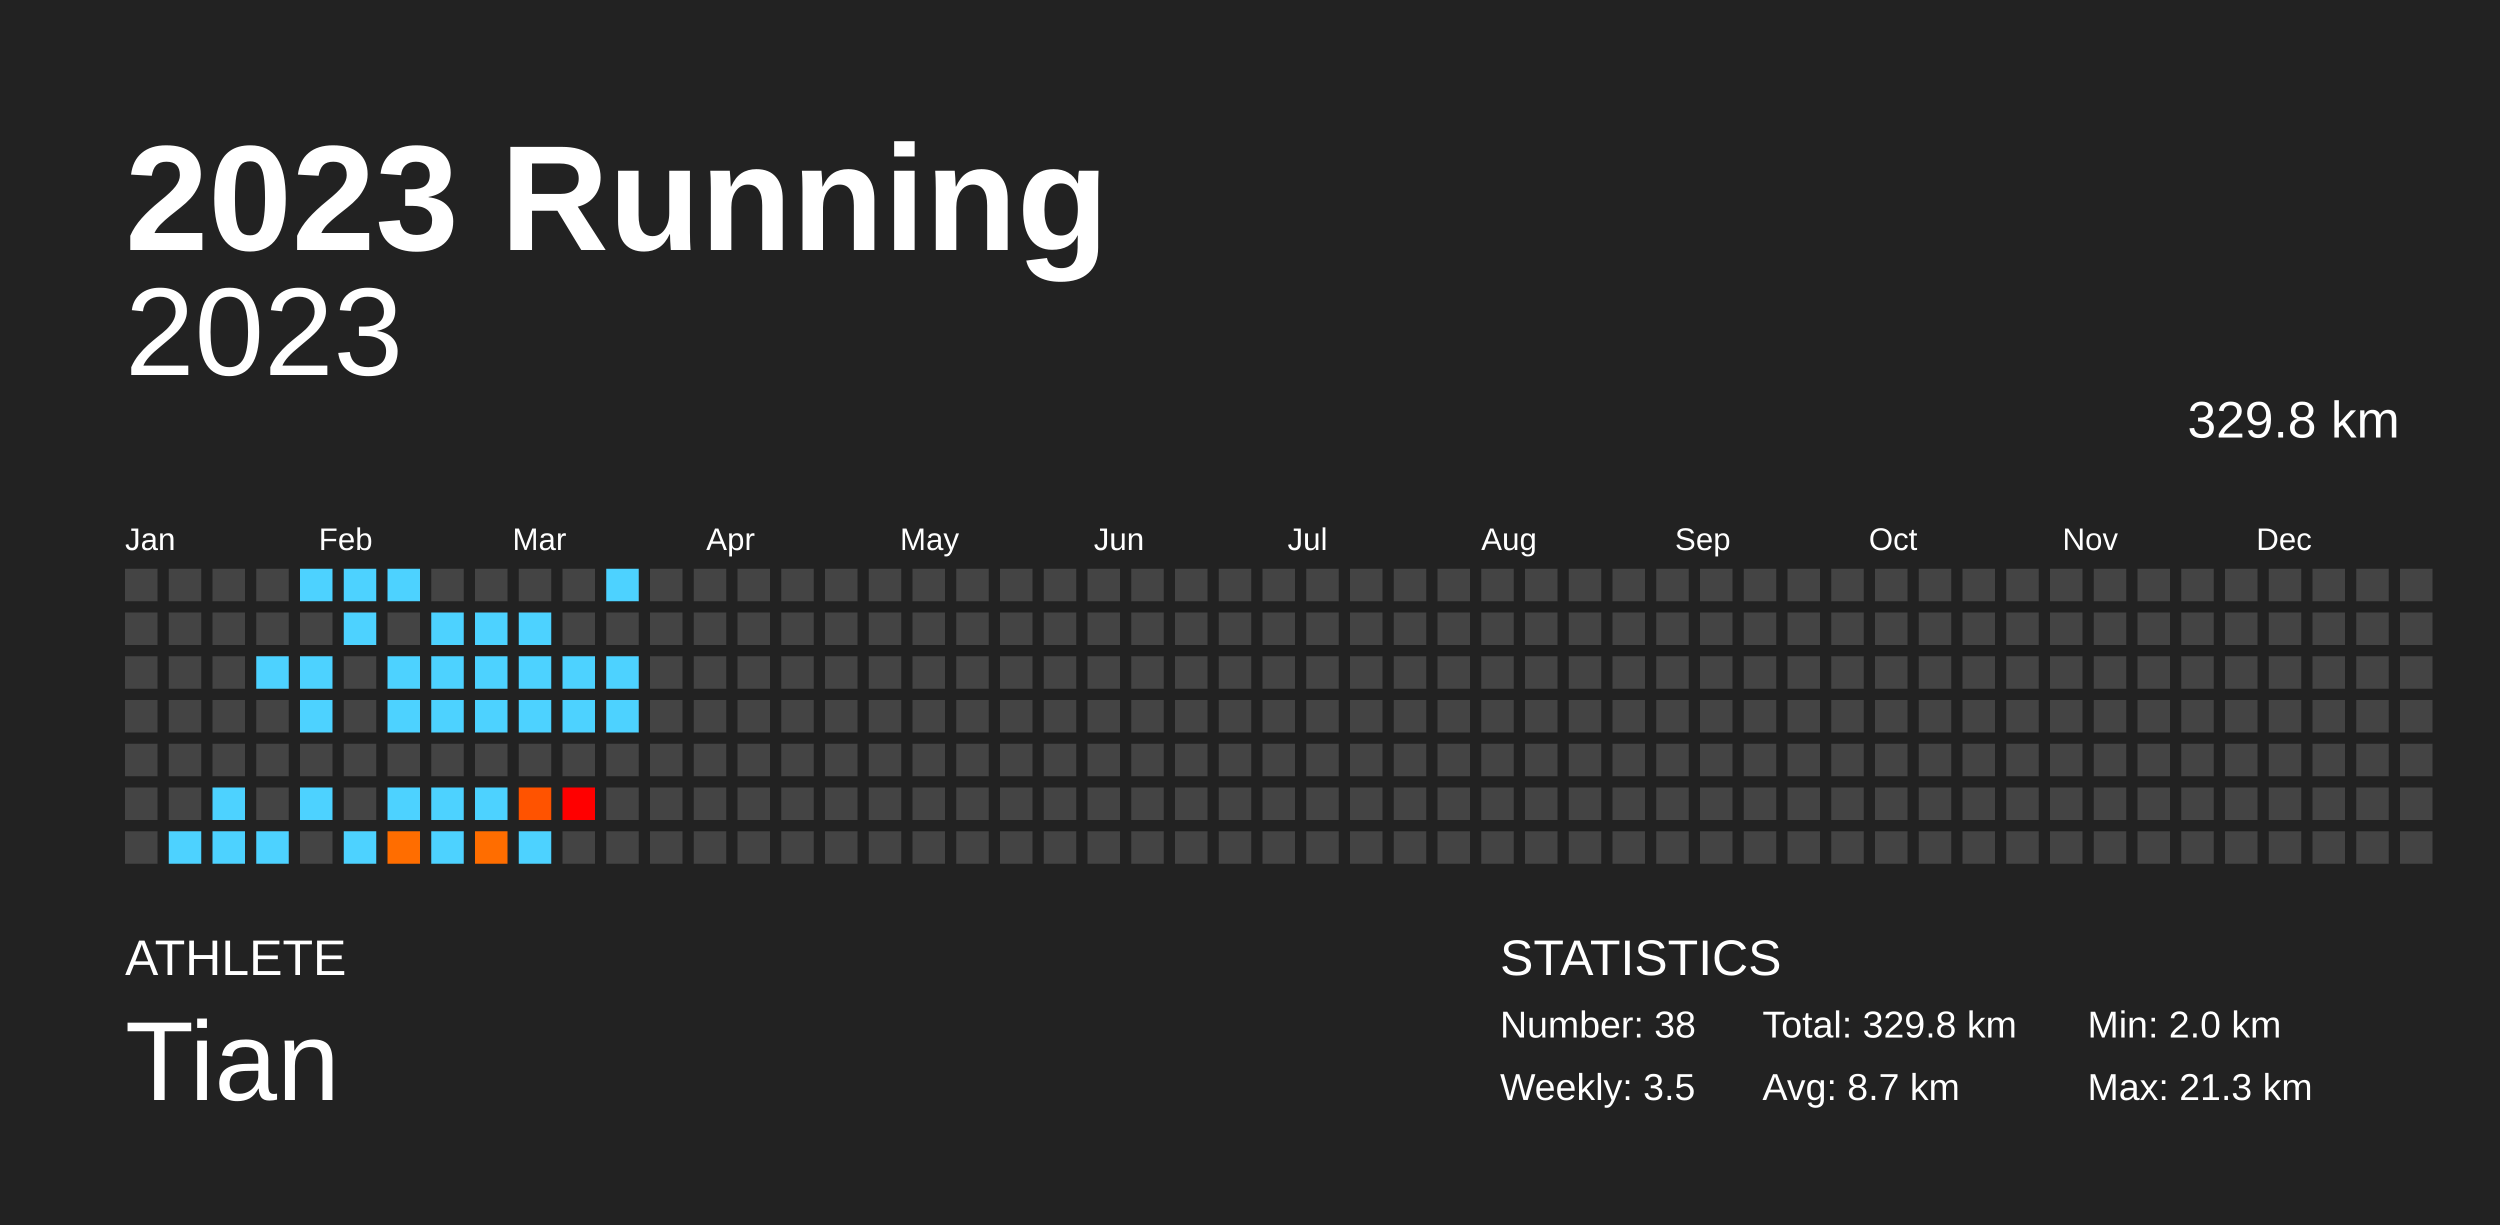
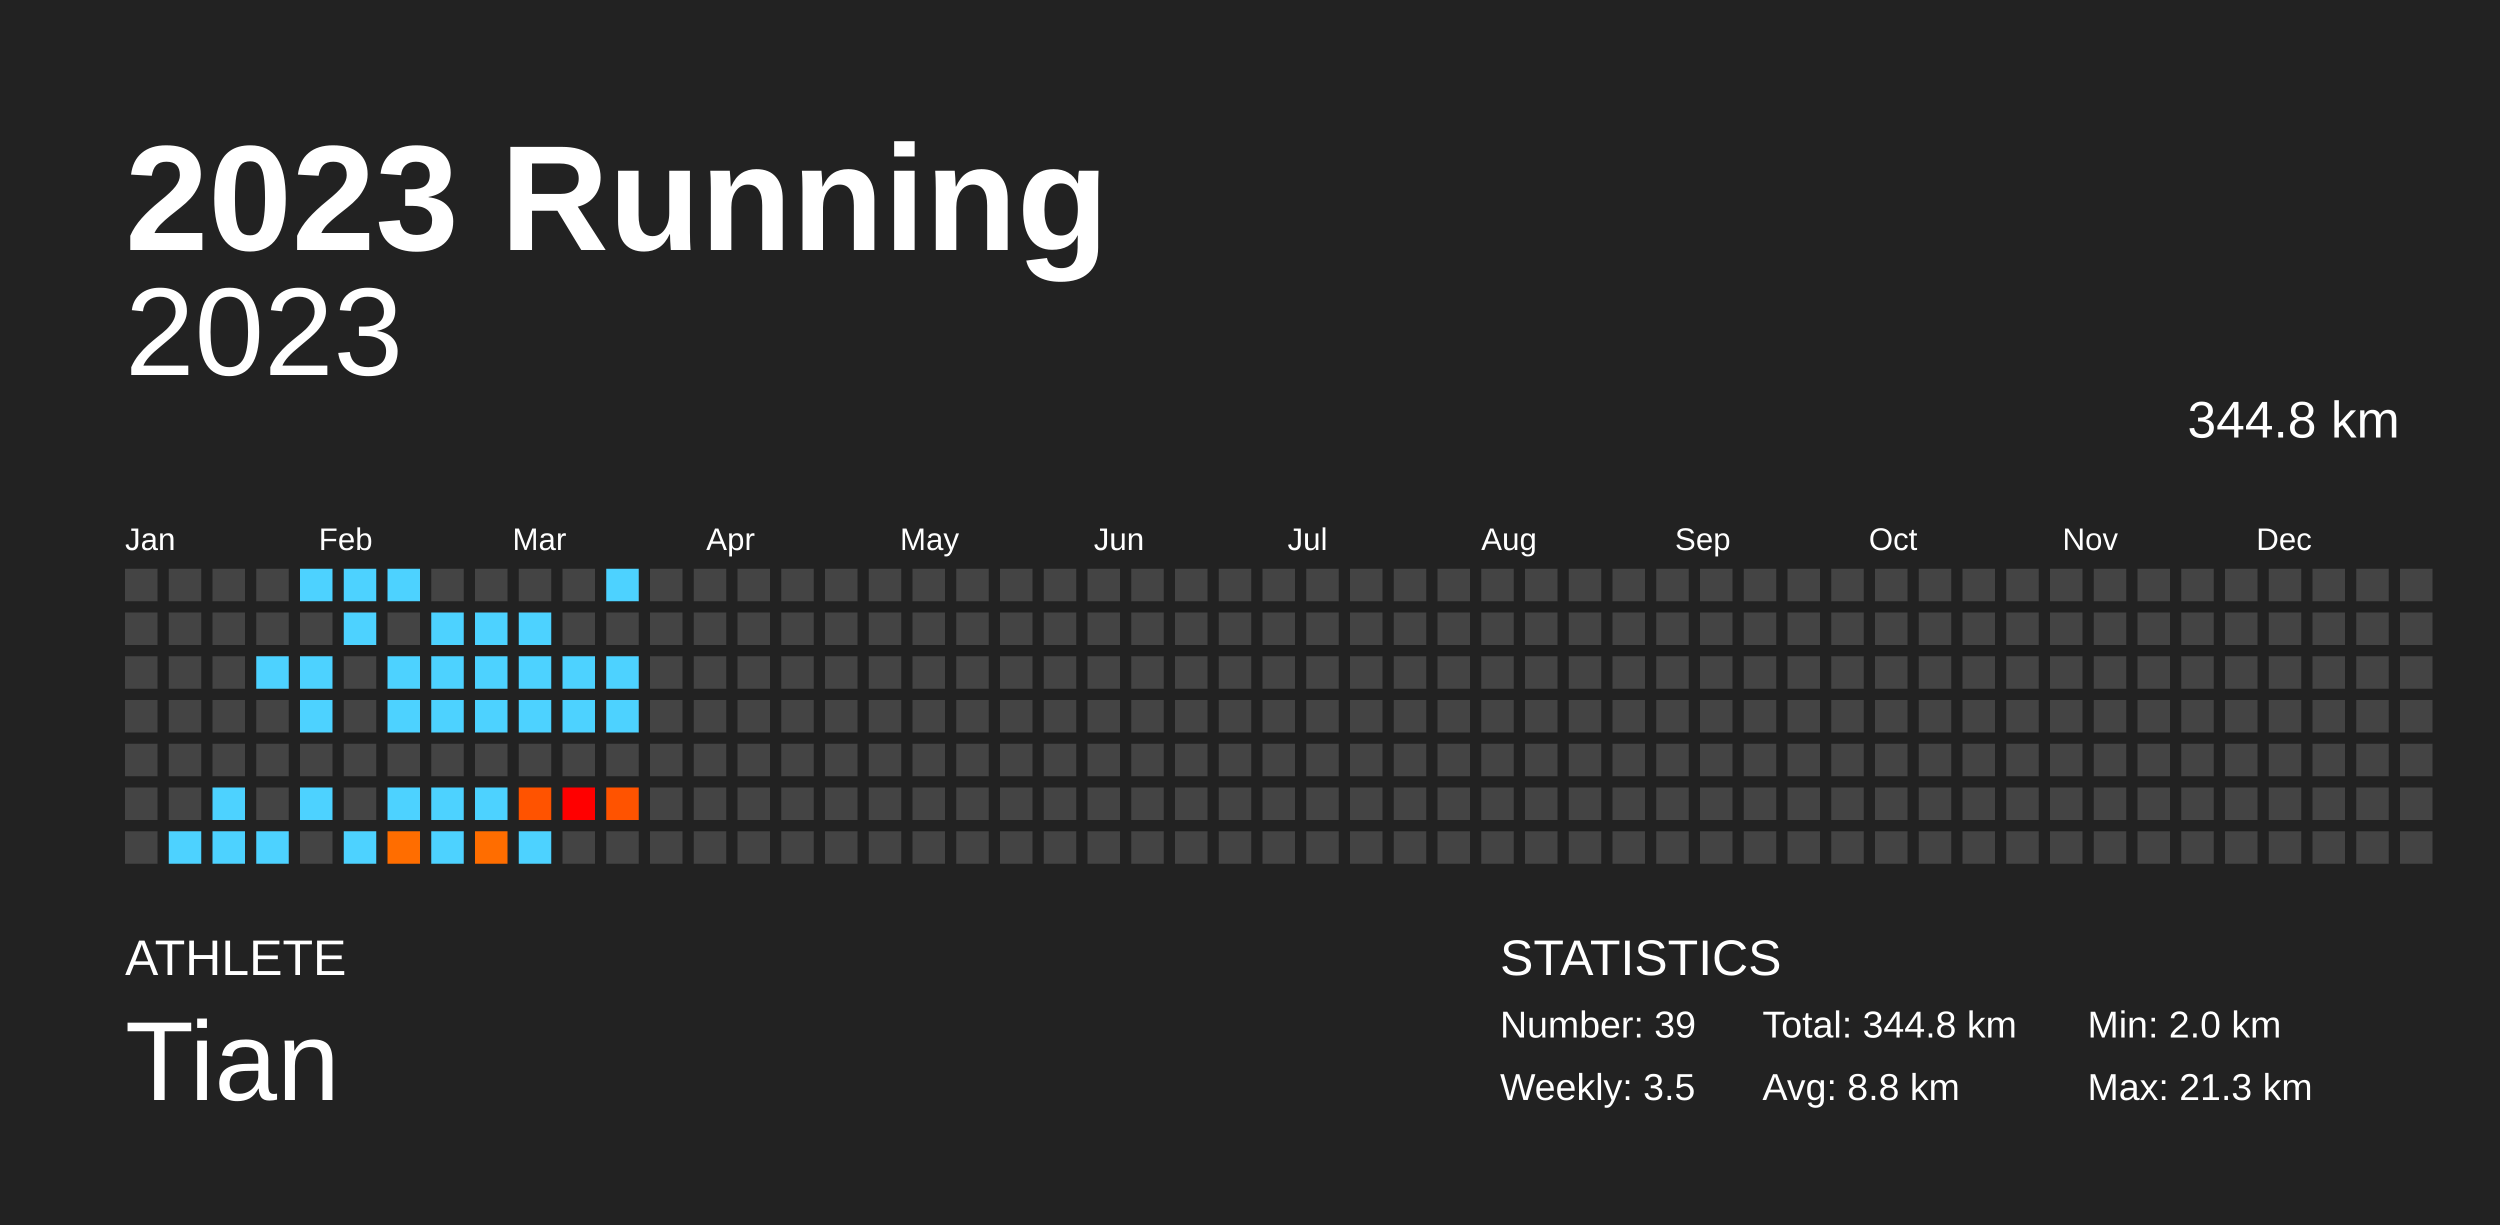
<svg xmlns="http://www.w3.org/2000/svg" baseProfile="full" height="98mm" version="1.1" viewBox="0,0,200,98" width="200mm">
  <defs />
  <rect fill="#222222" height="98" width="200" x="0" y="0" />
  <text fill="#FFFFFF" style="font-size:12px; font-family:Arial; font-weight:bold;" x="10" y="20">2023 Running</text>
  <text fill="#FFFFFF" style="font-size:4px; font-family:Arial" x="10" y="78">ATHLETE</text>
  <text fill="#FFFFFF" style="font-size:9px; font-family:Arial" x="10" y="88">Tian</text>
  <text fill="#FFFFFF" style="font-size:4px; font-family:Arial" x="120" y="78">STATISTICS</text>
-   <text fill="#FFFFFF" style="font-size:3px; font-family:Arial" x="120" y="83">Number: 38</text>
+   <text fill="#FFFFFF" style="font-size:3px; font-family:Arial" x="120" y="83">Number: 39</text>
  <text fill="#FFFFFF" style="font-size:3px; font-family:Arial" x="120" y="88">Weekly: 3.5</text>
-   <text fill="#FFFFFF" style="font-size:3px; font-family:Arial" x="141" y="83">Total: 329.8 km</text>
-   <text fill="#FFFFFF" style="font-size:3px; font-family:Arial" x="141" y="88">Avg: 8.7 km</text>
+   <text fill="#FFFFFF" style="font-size:3px; font-family:Arial" x="141" y="83">Total: 344.8 km</text>
+   <text fill="#FFFFFF" style="font-size:3px; font-family:Arial" x="141" y="88">Avg: 8.8 km</text>
  <text fill="#FFFFFF" style="font-size:3px; font-family:Arial" x="167" y="83">Min: 2.0 km</text>
  <text fill="#FFFFFF" style="font-size:3px; font-family:Arial" x="167" y="88">Max: 21.3 km</text>
  <text alignment-baseline="hanging" fill="#FFFFFF" style="font-size:10.0px; font-family:Arial;" x="10" y="30">2023</text>
-   <text alignment-baseline="hanging" fill="#FFFFFF" style="font-size:4.125px; font-family:Arial;" x="175" y="35">329.8 km</text>
+   <text alignment-baseline="hanging" fill="#FFFFFF" style="font-size:4.125px; font-family:Arial;" x="175" y="35">344.8 km</text>
  <text fill="#FFFFFF" style="font-size:2.5px; font-family:Arial" x="10.0" y="44">Jan</text>
  <text fill="#FFFFFF" style="font-size:2.5px; font-family:Arial" x="25.5" y="44">Feb</text>
  <text fill="#FFFFFF" style="font-size:2.5px; font-family:Arial" x="41.0" y="44">Mar</text>
  <text fill="#FFFFFF" style="font-size:2.5px; font-family:Arial" x="56.5" y="44">Apr</text>
  <text fill="#FFFFFF" style="font-size:2.5px; font-family:Arial" x="72.0" y="44">May</text>
  <text fill="#FFFFFF" style="font-size:2.5px; font-family:Arial" x="87.5" y="44">Jun</text>
  <text fill="#FFFFFF" style="font-size:2.5px; font-family:Arial" x="103.0" y="44">Jul</text>
  <text fill="#FFFFFF" style="font-size:2.5px; font-family:Arial" x="118.5" y="44">Aug</text>
  <text fill="#FFFFFF" style="font-size:2.5px; font-family:Arial" x="134.0" y="44">Sep</text>
  <text fill="#FFFFFF" style="font-size:2.5px; font-family:Arial" x="149.5" y="44">Oct</text>
  <text fill="#FFFFFF" style="font-size:2.5px; font-family:Arial" x="165.0" y="44">Nov</text>
  <text fill="#FFFFFF" style="font-size:2.5px; font-family:Arial" x="180.5" y="44">Dec</text>
  <rect fill="#444444" height="2.6" width="2.6" x="10.0" y="45.5" />
  <rect fill="#444444" height="2.6" width="2.6" x="10.0" y="49.0" />
  <rect fill="#444444" height="2.6" width="2.6" x="10.0" y="52.5" />
  <rect fill="#444444" height="2.6" width="2.6" x="10.0" y="56.0" />
  <rect fill="#444444" height="2.6" width="2.6" x="10.0" y="59.5" />
  <rect fill="#444444" height="2.6" width="2.6" x="10.0" y="63.0" />
  <rect fill="#444444" height="2.6" width="2.6" x="10.0" y="66.5" />
  <rect fill="#444444" height="2.6" width="2.6" x="13.5" y="45.5" />
  <rect fill="#444444" height="2.6" width="2.6" x="13.5" y="49.0" />
  <rect fill="#444444" height="2.6" width="2.6" x="13.5" y="52.5" />
  <rect fill="#444444" height="2.6" width="2.6" x="13.5" y="56.0" />
  <rect fill="#444444" height="2.6" width="2.6" x="13.5" y="59.5" />
  <rect fill="#444444" height="2.6" width="2.6" x="13.5" y="63.0" />
  <rect fill="#4dd2ff" height="2.6" width="2.6" x="13.5" y="66.5" />
  <rect fill="#444444" height="2.6" width="2.6" x="17.0" y="45.5" />
  <rect fill="#444444" height="2.6" width="2.6" x="17.0" y="49.0" />
  <rect fill="#444444" height="2.6" width="2.6" x="17.0" y="52.5" />
  <rect fill="#444444" height="2.6" width="2.6" x="17.0" y="56.0" />
  <rect fill="#444444" height="2.6" width="2.6" x="17.0" y="59.5" />
  <rect fill="#4dd2ff" height="2.6" width="2.6" x="17.0" y="63.0" />
  <rect fill="#4dd2ff" height="2.6" width="2.6" x="17.0" y="66.5" />
  <rect fill="#444444" height="2.6" width="2.6" x="20.5" y="45.5" />
  <rect fill="#444444" height="2.6" width="2.6" x="20.5" y="49.0" />
  <rect fill="#4dd2ff" height="2.6" width="2.6" x="20.5" y="52.5" />
  <rect fill="#444444" height="2.6" width="2.6" x="20.5" y="56.0" />
  <rect fill="#444444" height="2.6" width="2.6" x="20.5" y="59.5" />
  <rect fill="#444444" height="2.6" width="2.6" x="20.5" y="63.0" />
  <rect fill="#4dd2ff" height="2.6" width="2.6" x="20.5" y="66.5" />
  <rect fill="#4dd2ff" height="2.6" width="2.6" x="24.0" y="45.5" />
  <rect fill="#444444" height="2.6" width="2.6" x="24.0" y="49.0" />
  <rect fill="#4dd2ff" height="2.6" width="2.6" x="24.0" y="52.5" />
  <rect fill="#4dd2ff" height="2.6" width="2.6" x="24.0" y="56.0" />
  <rect fill="#444444" height="2.6" width="2.6" x="24.0" y="59.5" />
  <rect fill="#4dd2ff" height="2.6" width="2.6" x="24.0" y="63.0" />
  <rect fill="#444444" height="2.6" width="2.6" x="24.0" y="66.5" />
  <rect fill="#4dd2ff" height="2.6" width="2.6" x="27.5" y="45.5" />
  <rect fill="#4dd2ff" height="2.6" width="2.6" x="27.5" y="49.0" />
  <rect fill="#444444" height="2.6" width="2.6" x="27.5" y="52.5" />
  <rect fill="#444444" height="2.6" width="2.6" x="27.5" y="56.0" />
  <rect fill="#444444" height="2.6" width="2.6" x="27.5" y="59.5" />
  <rect fill="#444444" height="2.6" width="2.6" x="27.5" y="63.0" />
  <rect fill="#4dd2ff" height="2.6" width="2.6" x="27.5" y="66.5" />
  <rect fill="#4dd2ff" height="2.6" width="2.6" x="31.0" y="45.5" />
  <rect fill="#444444" height="2.6" width="2.6" x="31.0" y="49.0" />
  <rect fill="#4dd2ff" height="2.6" width="2.6" x="31.0" y="52.5" />
  <rect fill="#4dd2ff" height="2.6" width="2.6" x="31.0" y="56.0" />
  <rect fill="#444444" height="2.6" width="2.6" x="31.0" y="59.5" />
  <rect fill="#4dd2ff" height="2.6" width="2.6" x="31.0" y="63.0" />
  <rect fill="#ff6d00" height="2.6" width="2.6" x="31.0" y="66.5" />
  <rect fill="#444444" height="2.6" width="2.6" x="34.5" y="45.5" />
  <rect fill="#4dd2ff" height="2.6" width="2.6" x="34.5" y="49.0" />
  <rect fill="#4dd2ff" height="2.6" width="2.6" x="34.5" y="52.5" />
  <rect fill="#4dd2ff" height="2.6" width="2.6" x="34.5" y="56.0" />
  <rect fill="#444444" height="2.6" width="2.6" x="34.5" y="59.5" />
  <rect fill="#4dd2ff" height="2.6" width="2.6" x="34.5" y="63.0" />
  <rect fill="#4dd2ff" height="2.6" width="2.6" x="34.5" y="66.5" />
  <rect fill="#444444" height="2.6" width="2.6" x="38.0" y="45.5" />
  <rect fill="#4dd2ff" height="2.6" width="2.6" x="38.0" y="49.0" />
  <rect fill="#4dd2ff" height="2.6" width="2.6" x="38.0" y="52.5" />
  <rect fill="#4dd2ff" height="2.6" width="2.6" x="38.0" y="56.0" />
  <rect fill="#444444" height="2.6" width="2.6" x="38.0" y="59.5" />
  <rect fill="#4dd2ff" height="2.6" width="2.6" x="38.0" y="63.0" />
  <rect fill="#ff6d00" height="2.6" width="2.6" x="38.0" y="66.5" />
  <rect fill="#444444" height="2.6" width="2.6" x="41.5" y="45.5" />
  <rect fill="#4dd2ff" height="2.6" width="2.6" x="41.5" y="49.0" />
  <rect fill="#4dd2ff" height="2.6" width="2.6" x="41.5" y="52.5" />
  <rect fill="#4dd2ff" height="2.6" width="2.6" x="41.5" y="56.0" />
  <rect fill="#444444" height="2.6" width="2.6" x="41.5" y="59.5" />
  <rect fill="#ff5300" height="2.6" width="2.6" x="41.5" y="63.0" />
  <rect fill="#4dd2ff" height="2.6" width="2.6" x="41.5" y="66.5" />
  <rect fill="#444444" height="2.6" width="2.6" x="45.0" y="45.5" />
  <rect fill="#444444" height="2.6" width="2.6" x="45.0" y="49.0" />
  <rect fill="#4dd2ff" height="2.6" width="2.6" x="45.0" y="52.5" />
  <rect fill="#4dd2ff" height="2.6" width="2.6" x="45.0" y="56.0" />
  <rect fill="#444444" height="2.6" width="2.6" x="45.0" y="59.5" />
  <rect fill="red" height="2.6" width="2.6" x="45.0" y="63.0" />
  <rect fill="#444444" height="2.6" width="2.6" x="45.0" y="66.5" />
  <rect fill="#4dd2ff" height="2.6" width="2.6" x="48.5" y="45.5" />
  <rect fill="#444444" height="2.6" width="2.6" x="48.5" y="49.0" />
  <rect fill="#4dd2ff" height="2.6" width="2.6" x="48.5" y="52.5" />
  <rect fill="#4dd2ff" height="2.6" width="2.6" x="48.5" y="56.0" />
  <rect fill="#444444" height="2.6" width="2.6" x="48.5" y="59.5" />
-   <rect fill="#444444" height="2.6" width="2.6" x="48.5" y="63.0" />
+   <rect fill="#ff5300" height="2.6" width="2.6" x="48.5" y="63.0" />
  <rect fill="#444444" height="2.6" width="2.6" x="48.5" y="66.5" />
  <rect fill="#444444" height="2.6" width="2.6" x="52.0" y="45.5" />
  <rect fill="#444444" height="2.6" width="2.6" x="52.0" y="49.0" />
  <rect fill="#444444" height="2.6" width="2.6" x="52.0" y="52.5" />
  <rect fill="#444444" height="2.6" width="2.6" x="52.0" y="56.0" />
  <rect fill="#444444" height="2.6" width="2.6" x="52.0" y="59.5" />
  <rect fill="#444444" height="2.6" width="2.6" x="52.0" y="63.0" />
  <rect fill="#444444" height="2.6" width="2.6" x="52.0" y="66.5" />
  <rect fill="#444444" height="2.6" width="2.6" x="55.5" y="45.5" />
  <rect fill="#444444" height="2.6" width="2.6" x="55.5" y="49.0" />
  <rect fill="#444444" height="2.6" width="2.6" x="55.5" y="52.5" />
  <rect fill="#444444" height="2.6" width="2.6" x="55.5" y="56.0" />
  <rect fill="#444444" height="2.6" width="2.6" x="55.5" y="59.5" />
  <rect fill="#444444" height="2.6" width="2.6" x="55.5" y="63.0" />
  <rect fill="#444444" height="2.6" width="2.6" x="55.5" y="66.5" />
  <rect fill="#444444" height="2.6" width="2.6" x="59.0" y="45.5" />
  <rect fill="#444444" height="2.6" width="2.6" x="59.0" y="49.0" />
  <rect fill="#444444" height="2.6" width="2.6" x="59.0" y="52.5" />
  <rect fill="#444444" height="2.6" width="2.6" x="59.0" y="56.0" />
  <rect fill="#444444" height="2.6" width="2.6" x="59.0" y="59.5" />
  <rect fill="#444444" height="2.6" width="2.6" x="59.0" y="63.0" />
  <rect fill="#444444" height="2.6" width="2.6" x="59.0" y="66.5" />
  <rect fill="#444444" height="2.6" width="2.6" x="62.5" y="45.5" />
  <rect fill="#444444" height="2.6" width="2.6" x="62.5" y="49.0" />
  <rect fill="#444444" height="2.6" width="2.6" x="62.5" y="52.5" />
  <rect fill="#444444" height="2.6" width="2.6" x="62.5" y="56.0" />
  <rect fill="#444444" height="2.6" width="2.6" x="62.5" y="59.5" />
  <rect fill="#444444" height="2.6" width="2.6" x="62.5" y="63.0" />
  <rect fill="#444444" height="2.6" width="2.6" x="62.5" y="66.5" />
  <rect fill="#444444" height="2.6" width="2.6" x="66.0" y="45.5" />
  <rect fill="#444444" height="2.6" width="2.6" x="66.0" y="49.0" />
  <rect fill="#444444" height="2.6" width="2.6" x="66.0" y="52.5" />
  <rect fill="#444444" height="2.6" width="2.6" x="66.0" y="56.0" />
  <rect fill="#444444" height="2.6" width="2.6" x="66.0" y="59.5" />
  <rect fill="#444444" height="2.6" width="2.6" x="66.0" y="63.0" />
  <rect fill="#444444" height="2.6" width="2.6" x="66.0" y="66.5" />
  <rect fill="#444444" height="2.6" width="2.6" x="69.5" y="45.5" />
  <rect fill="#444444" height="2.6" width="2.6" x="69.5" y="49.0" />
  <rect fill="#444444" height="2.6" width="2.6" x="69.5" y="52.5" />
  <rect fill="#444444" height="2.6" width="2.6" x="69.5" y="56.0" />
  <rect fill="#444444" height="2.6" width="2.6" x="69.5" y="59.5" />
  <rect fill="#444444" height="2.6" width="2.6" x="69.5" y="63.0" />
  <rect fill="#444444" height="2.6" width="2.6" x="69.5" y="66.5" />
  <rect fill="#444444" height="2.6" width="2.6" x="73.0" y="45.5" />
  <rect fill="#444444" height="2.6" width="2.6" x="73.0" y="49.0" />
  <rect fill="#444444" height="2.6" width="2.6" x="73.0" y="52.5" />
  <rect fill="#444444" height="2.6" width="2.6" x="73.0" y="56.0" />
  <rect fill="#444444" height="2.6" width="2.6" x="73.0" y="59.5" />
  <rect fill="#444444" height="2.6" width="2.6" x="73.0" y="63.0" />
  <rect fill="#444444" height="2.6" width="2.6" x="73.0" y="66.5" />
  <rect fill="#444444" height="2.6" width="2.6" x="76.5" y="45.5" />
  <rect fill="#444444" height="2.6" width="2.6" x="76.5" y="49.0" />
  <rect fill="#444444" height="2.6" width="2.6" x="76.5" y="52.5" />
  <rect fill="#444444" height="2.6" width="2.6" x="76.5" y="56.0" />
  <rect fill="#444444" height="2.6" width="2.6" x="76.5" y="59.5" />
  <rect fill="#444444" height="2.6" width="2.6" x="76.5" y="63.0" />
  <rect fill="#444444" height="2.6" width="2.6" x="76.5" y="66.5" />
  <rect fill="#444444" height="2.6" width="2.6" x="80.0" y="45.5" />
  <rect fill="#444444" height="2.6" width="2.6" x="80.0" y="49.0" />
  <rect fill="#444444" height="2.6" width="2.6" x="80.0" y="52.5" />
  <rect fill="#444444" height="2.6" width="2.6" x="80.0" y="56.0" />
  <rect fill="#444444" height="2.6" width="2.6" x="80.0" y="59.5" />
  <rect fill="#444444" height="2.6" width="2.6" x="80.0" y="63.0" />
  <rect fill="#444444" height="2.6" width="2.6" x="80.0" y="66.5" />
  <rect fill="#444444" height="2.6" width="2.6" x="83.5" y="45.5" />
  <rect fill="#444444" height="2.6" width="2.6" x="83.5" y="49.0" />
  <rect fill="#444444" height="2.6" width="2.6" x="83.5" y="52.5" />
  <rect fill="#444444" height="2.6" width="2.6" x="83.5" y="56.0" />
  <rect fill="#444444" height="2.6" width="2.6" x="83.5" y="59.5" />
  <rect fill="#444444" height="2.6" width="2.6" x="83.5" y="63.0" />
  <rect fill="#444444" height="2.6" width="2.6" x="83.5" y="66.5" />
  <rect fill="#444444" height="2.6" width="2.6" x="87.0" y="45.5" />
  <rect fill="#444444" height="2.6" width="2.6" x="87.0" y="49.0" />
  <rect fill="#444444" height="2.6" width="2.6" x="87.0" y="52.5" />
  <rect fill="#444444" height="2.6" width="2.6" x="87.0" y="56.0" />
  <rect fill="#444444" height="2.6" width="2.6" x="87.0" y="59.5" />
  <rect fill="#444444" height="2.6" width="2.6" x="87.0" y="63.0" />
  <rect fill="#444444" height="2.6" width="2.6" x="87.0" y="66.5" />
  <rect fill="#444444" height="2.6" width="2.6" x="90.5" y="45.5" />
  <rect fill="#444444" height="2.6" width="2.6" x="90.5" y="49.0" />
  <rect fill="#444444" height="2.6" width="2.6" x="90.5" y="52.5" />
  <rect fill="#444444" height="2.6" width="2.6" x="90.5" y="56.0" />
  <rect fill="#444444" height="2.6" width="2.6" x="90.5" y="59.5" />
  <rect fill="#444444" height="2.6" width="2.6" x="90.5" y="63.0" />
  <rect fill="#444444" height="2.6" width="2.6" x="90.5" y="66.5" />
  <rect fill="#444444" height="2.6" width="2.6" x="94.0" y="45.5" />
  <rect fill="#444444" height="2.6" width="2.6" x="94.0" y="49.0" />
  <rect fill="#444444" height="2.6" width="2.6" x="94.0" y="52.5" />
  <rect fill="#444444" height="2.6" width="2.6" x="94.0" y="56.0" />
  <rect fill="#444444" height="2.6" width="2.6" x="94.0" y="59.5" />
  <rect fill="#444444" height="2.6" width="2.6" x="94.0" y="63.0" />
  <rect fill="#444444" height="2.6" width="2.6" x="94.0" y="66.5" />
  <rect fill="#444444" height="2.6" width="2.6" x="97.5" y="45.5" />
  <rect fill="#444444" height="2.6" width="2.6" x="97.5" y="49.0" />
  <rect fill="#444444" height="2.6" width="2.6" x="97.5" y="52.5" />
  <rect fill="#444444" height="2.6" width="2.6" x="97.5" y="56.0" />
  <rect fill="#444444" height="2.6" width="2.6" x="97.5" y="59.5" />
  <rect fill="#444444" height="2.6" width="2.6" x="97.5" y="63.0" />
  <rect fill="#444444" height="2.6" width="2.6" x="97.5" y="66.5" />
  <rect fill="#444444" height="2.6" width="2.6" x="101.0" y="45.5" />
  <rect fill="#444444" height="2.6" width="2.6" x="101.0" y="49.0" />
  <rect fill="#444444" height="2.6" width="2.6" x="101.0" y="52.5" />
  <rect fill="#444444" height="2.6" width="2.6" x="101.0" y="56.0" />
  <rect fill="#444444" height="2.6" width="2.6" x="101.0" y="59.5" />
  <rect fill="#444444" height="2.6" width="2.6" x="101.0" y="63.0" />
  <rect fill="#444444" height="2.6" width="2.6" x="101.0" y="66.5" />
  <rect fill="#444444" height="2.6" width="2.6" x="104.5" y="45.5" />
  <rect fill="#444444" height="2.6" width="2.6" x="104.5" y="49.0" />
  <rect fill="#444444" height="2.6" width="2.6" x="104.5" y="52.5" />
  <rect fill="#444444" height="2.6" width="2.6" x="104.5" y="56.0" />
  <rect fill="#444444" height="2.6" width="2.6" x="104.5" y="59.5" />
  <rect fill="#444444" height="2.6" width="2.6" x="104.5" y="63.0" />
  <rect fill="#444444" height="2.6" width="2.6" x="104.5" y="66.5" />
  <rect fill="#444444" height="2.6" width="2.6" x="108.0" y="45.5" />
  <rect fill="#444444" height="2.6" width="2.6" x="108.0" y="49.0" />
  <rect fill="#444444" height="2.6" width="2.6" x="108.0" y="52.5" />
  <rect fill="#444444" height="2.6" width="2.6" x="108.0" y="56.0" />
  <rect fill="#444444" height="2.6" width="2.6" x="108.0" y="59.5" />
  <rect fill="#444444" height="2.6" width="2.6" x="108.0" y="63.0" />
  <rect fill="#444444" height="2.6" width="2.6" x="108.0" y="66.5" />
  <rect fill="#444444" height="2.6" width="2.6" x="111.5" y="45.5" />
  <rect fill="#444444" height="2.6" width="2.6" x="111.5" y="49.0" />
  <rect fill="#444444" height="2.6" width="2.6" x="111.5" y="52.5" />
  <rect fill="#444444" height="2.6" width="2.6" x="111.5" y="56.0" />
  <rect fill="#444444" height="2.6" width="2.6" x="111.5" y="59.5" />
  <rect fill="#444444" height="2.6" width="2.6" x="111.5" y="63.0" />
  <rect fill="#444444" height="2.6" width="2.6" x="111.5" y="66.5" />
  <rect fill="#444444" height="2.6" width="2.6" x="115.0" y="45.5" />
  <rect fill="#444444" height="2.6" width="2.6" x="115.0" y="49.0" />
  <rect fill="#444444" height="2.6" width="2.6" x="115.0" y="52.5" />
  <rect fill="#444444" height="2.6" width="2.6" x="115.0" y="56.0" />
  <rect fill="#444444" height="2.6" width="2.6" x="115.0" y="59.5" />
  <rect fill="#444444" height="2.6" width="2.6" x="115.0" y="63.0" />
  <rect fill="#444444" height="2.6" width="2.6" x="115.0" y="66.5" />
  <rect fill="#444444" height="2.6" width="2.6" x="118.5" y="45.5" />
  <rect fill="#444444" height="2.6" width="2.6" x="118.5" y="49.0" />
  <rect fill="#444444" height="2.6" width="2.6" x="118.5" y="52.5" />
  <rect fill="#444444" height="2.6" width="2.6" x="118.5" y="56.0" />
  <rect fill="#444444" height="2.6" width="2.6" x="118.5" y="59.5" />
  <rect fill="#444444" height="2.6" width="2.6" x="118.5" y="63.0" />
  <rect fill="#444444" height="2.6" width="2.6" x="118.5" y="66.5" />
  <rect fill="#444444" height="2.6" width="2.6" x="122.0" y="45.5" />
  <rect fill="#444444" height="2.6" width="2.6" x="122.0" y="49.0" />
  <rect fill="#444444" height="2.6" width="2.6" x="122.0" y="52.5" />
  <rect fill="#444444" height="2.6" width="2.6" x="122.0" y="56.0" />
  <rect fill="#444444" height="2.6" width="2.6" x="122.0" y="59.5" />
  <rect fill="#444444" height="2.6" width="2.6" x="122.0" y="63.0" />
  <rect fill="#444444" height="2.6" width="2.6" x="122.0" y="66.5" />
  <rect fill="#444444" height="2.6" width="2.6" x="125.5" y="45.5" />
  <rect fill="#444444" height="2.6" width="2.6" x="125.5" y="49.0" />
  <rect fill="#444444" height="2.6" width="2.6" x="125.5" y="52.5" />
  <rect fill="#444444" height="2.6" width="2.6" x="125.5" y="56.0" />
  <rect fill="#444444" height="2.6" width="2.6" x="125.5" y="59.5" />
  <rect fill="#444444" height="2.6" width="2.6" x="125.5" y="63.0" />
  <rect fill="#444444" height="2.6" width="2.6" x="125.5" y="66.5" />
  <rect fill="#444444" height="2.6" width="2.6" x="129.0" y="45.5" />
  <rect fill="#444444" height="2.6" width="2.6" x="129.0" y="49.0" />
  <rect fill="#444444" height="2.6" width="2.6" x="129.0" y="52.5" />
  <rect fill="#444444" height="2.6" width="2.6" x="129.0" y="56.0" />
  <rect fill="#444444" height="2.6" width="2.6" x="129.0" y="59.5" />
  <rect fill="#444444" height="2.6" width="2.6" x="129.0" y="63.0" />
  <rect fill="#444444" height="2.6" width="2.6" x="129.0" y="66.5" />
  <rect fill="#444444" height="2.6" width="2.6" x="132.5" y="45.5" />
  <rect fill="#444444" height="2.6" width="2.6" x="132.5" y="49.0" />
  <rect fill="#444444" height="2.6" width="2.6" x="132.5" y="52.5" />
  <rect fill="#444444" height="2.6" width="2.6" x="132.5" y="56.0" />
  <rect fill="#444444" height="2.6" width="2.6" x="132.5" y="59.5" />
  <rect fill="#444444" height="2.6" width="2.6" x="132.5" y="63.0" />
  <rect fill="#444444" height="2.6" width="2.6" x="132.5" y="66.5" />
  <rect fill="#444444" height="2.6" width="2.6" x="136.0" y="45.5" />
  <rect fill="#444444" height="2.6" width="2.6" x="136.0" y="49.0" />
  <rect fill="#444444" height="2.6" width="2.6" x="136.0" y="52.5" />
  <rect fill="#444444" height="2.6" width="2.6" x="136.0" y="56.0" />
  <rect fill="#444444" height="2.6" width="2.6" x="136.0" y="59.5" />
  <rect fill="#444444" height="2.6" width="2.6" x="136.0" y="63.0" />
  <rect fill="#444444" height="2.6" width="2.6" x="136.0" y="66.5" />
  <rect fill="#444444" height="2.6" width="2.6" x="139.5" y="45.5" />
  <rect fill="#444444" height="2.6" width="2.6" x="139.5" y="49.0" />
  <rect fill="#444444" height="2.6" width="2.6" x="139.5" y="52.5" />
  <rect fill="#444444" height="2.6" width="2.6" x="139.5" y="56.0" />
  <rect fill="#444444" height="2.6" width="2.6" x="139.5" y="59.5" />
  <rect fill="#444444" height="2.6" width="2.6" x="139.5" y="63.0" />
  <rect fill="#444444" height="2.6" width="2.6" x="139.5" y="66.5" />
  <rect fill="#444444" height="2.6" width="2.6" x="143.0" y="45.5" />
  <rect fill="#444444" height="2.6" width="2.6" x="143.0" y="49.0" />
  <rect fill="#444444" height="2.6" width="2.6" x="143.0" y="52.5" />
  <rect fill="#444444" height="2.6" width="2.6" x="143.0" y="56.0" />
  <rect fill="#444444" height="2.6" width="2.6" x="143.0" y="59.5" />
  <rect fill="#444444" height="2.6" width="2.6" x="143.0" y="63.0" />
  <rect fill="#444444" height="2.6" width="2.6" x="143.0" y="66.5" />
  <rect fill="#444444" height="2.6" width="2.6" x="146.5" y="45.5" />
  <rect fill="#444444" height="2.6" width="2.6" x="146.5" y="49.0" />
  <rect fill="#444444" height="2.6" width="2.6" x="146.5" y="52.5" />
  <rect fill="#444444" height="2.6" width="2.6" x="146.5" y="56.0" />
  <rect fill="#444444" height="2.6" width="2.6" x="146.5" y="59.5" />
  <rect fill="#444444" height="2.6" width="2.6" x="146.5" y="63.0" />
  <rect fill="#444444" height="2.6" width="2.6" x="146.5" y="66.5" />
  <rect fill="#444444" height="2.6" width="2.6" x="150.0" y="45.5" />
  <rect fill="#444444" height="2.6" width="2.6" x="150.0" y="49.0" />
  <rect fill="#444444" height="2.6" width="2.6" x="150.0" y="52.5" />
  <rect fill="#444444" height="2.6" width="2.6" x="150.0" y="56.0" />
  <rect fill="#444444" height="2.6" width="2.6" x="150.0" y="59.5" />
  <rect fill="#444444" height="2.6" width="2.6" x="150.0" y="63.0" />
  <rect fill="#444444" height="2.6" width="2.6" x="150.0" y="66.5" />
  <rect fill="#444444" height="2.6" width="2.6" x="153.5" y="45.5" />
  <rect fill="#444444" height="2.6" width="2.6" x="153.5" y="49.0" />
  <rect fill="#444444" height="2.6" width="2.6" x="153.5" y="52.5" />
  <rect fill="#444444" height="2.6" width="2.6" x="153.5" y="56.0" />
  <rect fill="#444444" height="2.6" width="2.6" x="153.5" y="59.5" />
  <rect fill="#444444" height="2.6" width="2.6" x="153.5" y="63.0" />
  <rect fill="#444444" height="2.6" width="2.6" x="153.5" y="66.5" />
  <rect fill="#444444" height="2.6" width="2.6" x="157.0" y="45.5" />
  <rect fill="#444444" height="2.6" width="2.6" x="157.0" y="49.0" />
  <rect fill="#444444" height="2.6" width="2.6" x="157.0" y="52.5" />
  <rect fill="#444444" height="2.6" width="2.6" x="157.0" y="56.0" />
  <rect fill="#444444" height="2.6" width="2.6" x="157.0" y="59.5" />
  <rect fill="#444444" height="2.6" width="2.6" x="157.0" y="63.0" />
  <rect fill="#444444" height="2.6" width="2.6" x="157.0" y="66.5" />
  <rect fill="#444444" height="2.6" width="2.6" x="160.5" y="45.5" />
  <rect fill="#444444" height="2.6" width="2.6" x="160.5" y="49.0" />
  <rect fill="#444444" height="2.6" width="2.6" x="160.5" y="52.5" />
  <rect fill="#444444" height="2.6" width="2.6" x="160.5" y="56.0" />
  <rect fill="#444444" height="2.6" width="2.6" x="160.5" y="59.5" />
  <rect fill="#444444" height="2.6" width="2.6" x="160.5" y="63.0" />
  <rect fill="#444444" height="2.6" width="2.6" x="160.5" y="66.5" />
  <rect fill="#444444" height="2.6" width="2.6" x="164.0" y="45.5" />
  <rect fill="#444444" height="2.6" width="2.6" x="164.0" y="49.0" />
  <rect fill="#444444" height="2.6" width="2.6" x="164.0" y="52.5" />
  <rect fill="#444444" height="2.6" width="2.6" x="164.0" y="56.0" />
  <rect fill="#444444" height="2.6" width="2.6" x="164.0" y="59.5" />
  <rect fill="#444444" height="2.6" width="2.6" x="164.0" y="63.0" />
  <rect fill="#444444" height="2.6" width="2.6" x="164.0" y="66.5" />
  <rect fill="#444444" height="2.6" width="2.6" x="167.5" y="45.5" />
  <rect fill="#444444" height="2.6" width="2.6" x="167.5" y="49.0" />
  <rect fill="#444444" height="2.6" width="2.6" x="167.5" y="52.5" />
  <rect fill="#444444" height="2.6" width="2.6" x="167.5" y="56.0" />
  <rect fill="#444444" height="2.6" width="2.6" x="167.5" y="59.5" />
  <rect fill="#444444" height="2.6" width="2.6" x="167.5" y="63.0" />
  <rect fill="#444444" height="2.6" width="2.6" x="167.5" y="66.5" />
  <rect fill="#444444" height="2.6" width="2.6" x="171.0" y="45.5" />
  <rect fill="#444444" height="2.6" width="2.6" x="171.0" y="49.0" />
  <rect fill="#444444" height="2.6" width="2.6" x="171.0" y="52.5" />
  <rect fill="#444444" height="2.6" width="2.6" x="171.0" y="56.0" />
  <rect fill="#444444" height="2.6" width="2.6" x="171.0" y="59.5" />
  <rect fill="#444444" height="2.6" width="2.6" x="171.0" y="63.0" />
  <rect fill="#444444" height="2.6" width="2.6" x="171.0" y="66.5" />
  <rect fill="#444444" height="2.6" width="2.6" x="174.5" y="45.5" />
  <rect fill="#444444" height="2.6" width="2.6" x="174.5" y="49.0" />
  <rect fill="#444444" height="2.6" width="2.6" x="174.5" y="52.5" />
  <rect fill="#444444" height="2.6" width="2.6" x="174.5" y="56.0" />
  <rect fill="#444444" height="2.6" width="2.6" x="174.5" y="59.5" />
  <rect fill="#444444" height="2.6" width="2.6" x="174.5" y="63.0" />
  <rect fill="#444444" height="2.6" width="2.6" x="174.5" y="66.5" />
  <rect fill="#444444" height="2.6" width="2.6" x="178.0" y="45.5" />
  <rect fill="#444444" height="2.6" width="2.6" x="178.0" y="49.0" />
  <rect fill="#444444" height="2.6" width="2.6" x="178.0" y="52.5" />
  <rect fill="#444444" height="2.6" width="2.6" x="178.0" y="56.0" />
  <rect fill="#444444" height="2.6" width="2.6" x="178.0" y="59.5" />
  <rect fill="#444444" height="2.6" width="2.6" x="178.0" y="63.0" />
  <rect fill="#444444" height="2.6" width="2.6" x="178.0" y="66.5" />
  <rect fill="#444444" height="2.6" width="2.6" x="181.5" y="45.5" />
  <rect fill="#444444" height="2.6" width="2.6" x="181.5" y="49.0" />
  <rect fill="#444444" height="2.6" width="2.6" x="181.5" y="52.5" />
  <rect fill="#444444" height="2.6" width="2.6" x="181.5" y="56.0" />
  <rect fill="#444444" height="2.6" width="2.6" x="181.5" y="59.5" />
  <rect fill="#444444" height="2.6" width="2.6" x="181.5" y="63.0" />
  <rect fill="#444444" height="2.6" width="2.6" x="181.5" y="66.5" />
  <rect fill="#444444" height="2.6" width="2.6" x="185.0" y="45.5" />
  <rect fill="#444444" height="2.6" width="2.6" x="185.0" y="49.0" />
  <rect fill="#444444" height="2.6" width="2.6" x="185.0" y="52.5" />
  <rect fill="#444444" height="2.6" width="2.6" x="185.0" y="56.0" />
  <rect fill="#444444" height="2.6" width="2.6" x="185.0" y="59.5" />
  <rect fill="#444444" height="2.6" width="2.6" x="185.0" y="63.0" />
  <rect fill="#444444" height="2.6" width="2.6" x="185.0" y="66.5" />
  <rect fill="#444444" height="2.6" width="2.6" x="188.5" y="45.5" />
  <rect fill="#444444" height="2.6" width="2.6" x="188.5" y="49.0" />
  <rect fill="#444444" height="2.6" width="2.6" x="188.5" y="52.5" />
  <rect fill="#444444" height="2.6" width="2.6" x="188.5" y="56.0" />
  <rect fill="#444444" height="2.6" width="2.6" x="188.5" y="59.5" />
  <rect fill="#444444" height="2.6" width="2.6" x="188.5" y="63.0" />
  <rect fill="#444444" height="2.6" width="2.6" x="188.5" y="66.5" />
  <rect fill="#444444" height="2.6" width="2.6" x="192.0" y="45.5" />
  <rect fill="#444444" height="2.6" width="2.6" x="192.0" y="49.0" />
  <rect fill="#444444" height="2.6" width="2.6" x="192.0" y="52.5" />
  <rect fill="#444444" height="2.6" width="2.6" x="192.0" y="56.0" />
  <rect fill="#444444" height="2.6" width="2.6" x="192.0" y="59.5" />
  <rect fill="#444444" height="2.6" width="2.6" x="192.0" y="63.0" />
  <rect fill="#444444" height="2.6" width="2.6" x="192.0" y="66.5" />
</svg>
